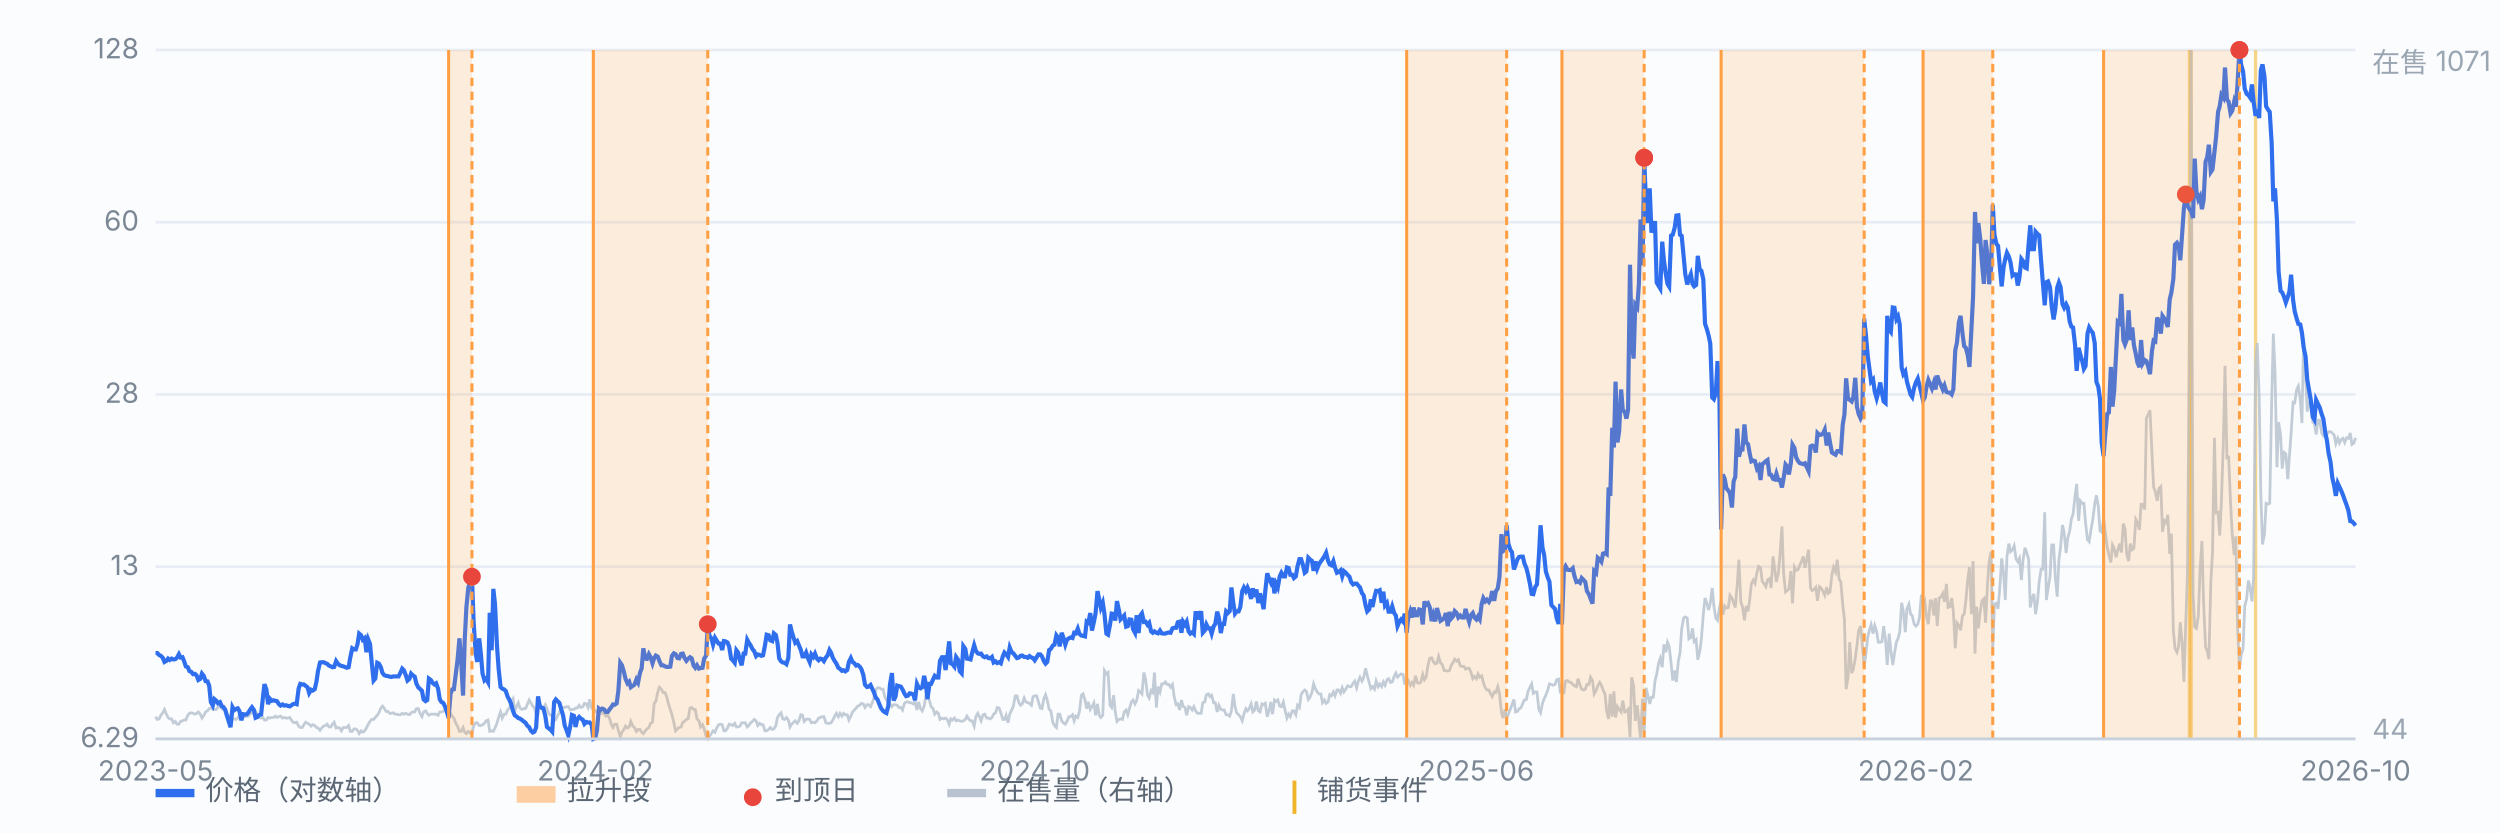
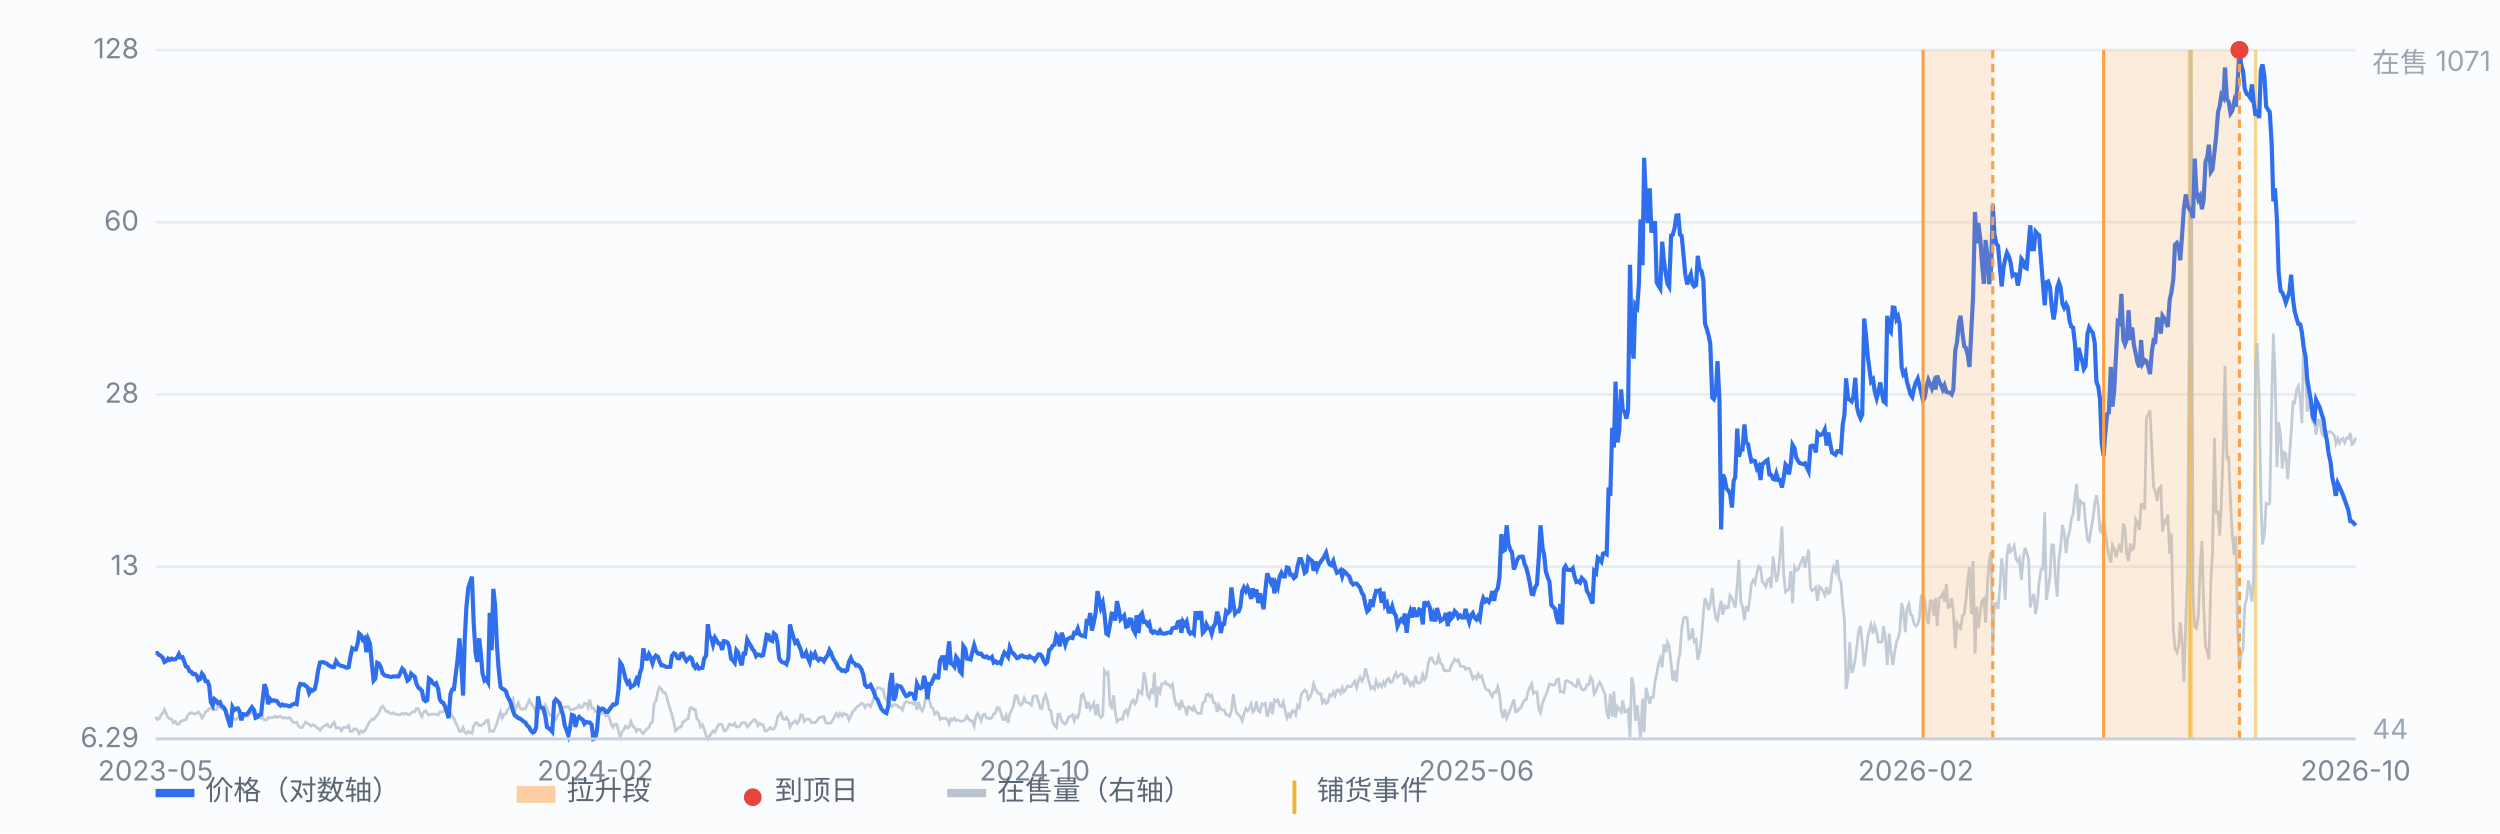
<svg xmlns="http://www.w3.org/2000/svg" viewBox="0 0 900 300" preserveAspectRatio="xMidYMid meet" style="width:100%;max-width:900px;height:auto;display:block" font-family="-apple-system,Segoe UI,Microsoft YaHei,sans-serif" font-size="10">
  <rect x="0" y="0" width="900" height="300" fill="#fbfcfe" />
  <line x1="56" y1="266.0" x2="848" y2="266.0" stroke="#e8edf5" stroke-width="1" />
  <text x="50" y="269.0" text-anchor="end" fill="#7b8794">6.29</text>
  <line x1="56" y1="204.0" x2="848" y2="204.0" stroke="#e8edf5" stroke-width="1" />
  <text x="50" y="207.0" text-anchor="end" fill="#7b8794">13</text>
  <line x1="56" y1="142.0" x2="848" y2="142.0" stroke="#e8edf5" stroke-width="1" />
  <text x="50" y="145.0" text-anchor="end" fill="#7b8794">28</text>
  <line x1="56" y1="80.0" x2="848" y2="80.0" stroke="#e8edf5" stroke-width="1" />
  <text x="50" y="83.0" text-anchor="end" fill="#7b8794">60</text>
  <line x1="56" y1="18.0" x2="848" y2="18.0" stroke="#e8edf5" stroke-width="1" />
  <text x="50" y="21.0" text-anchor="end" fill="#7b8794">128</text>
  <line x1="788.2" y1="18" x2="788.2" y2="266" stroke="#f0b429" stroke-width="1.2" opacity="0.55" />
  <line x1="788.8" y1="18" x2="788.8" y2="266" stroke="#f0b429" stroke-width="1.2" opacity="0.55" />
  <line x1="812.0" y1="18" x2="812.0" y2="266" stroke="#f0b429" stroke-width="1.2" opacity="0.55" />
  <path d="M56.0 258.0 L56.6 259.0 L57.3 258.8 L57.9 257.5 L58.6 256.6 L59.2 255.4 L59.9 257.1 L60.5 258.3 L61.1 258.8 L61.8 258.8 L62.4 260.2 L63.1 259.7 L63.7 260.7 L64.4 260.7 L65.0 259.7 L65.7 259.5 L66.3 259.2 L66.9 259.2 L67.6 257.5 L68.2 256.8 L68.9 256.6 L69.5 256.8 L70.2 257.1 L70.8 256.8 L71.4 256.3 L72.1 257.1 L72.7 258.5 L73.4 257.5 L74.0 256.3 L74.7 255.9 L75.3 255.1 L75.9 254.9 L76.6 255.4 L77.2 255.4 L77.9 255.4 L78.5 254.4 L79.2 254.4 L79.8 255.1 L80.4 255.4 L81.1 255.1 L81.7 256.8 L82.4 258.3 L83.0 257.5 L83.7 259.0 L84.3 258.8 L85.0 259.0 L85.6 258.5 L86.2 257.5 L86.9 257.1 L87.5 258.0 L88.2 258.0 L88.8 257.8 L89.5 257.8 L90.1 256.8 L90.7 256.8 L91.4 256.6 L92.0 256.1 L92.7 257.1 L93.3 258.3 L94.0 258.5 L94.6 258.3 L95.2 259.2 L95.9 259.2 L96.5 258.3 L97.2 258.5 L97.8 258.3 L98.5 258.3 L99.1 257.8 L99.7 258.3 L100.4 258.0 L101.0 257.8 L101.7 258.5 L102.3 258.3 L103.0 258.5 L103.6 258.5 L104.3 258.3 L104.9 259.2 L105.5 260.0 L106.2 260.2 L106.8 260.0 L107.5 261.4 L108.1 261.9 L108.8 261.9 L109.4 260.9 L110.0 260.0 L110.7 260.4 L111.3 260.7 L112.0 261.4 L112.6 260.9 L113.3 261.2 L113.9 261.9 L114.5 262.1 L115.2 262.9 L115.8 262.1 L116.5 261.4 L117.1 261.2 L117.8 260.7 L118.4 261.7 L119.1 261.7 L119.7 260.7 L120.3 260.0 L121.0 262.1 L121.6 261.9 L122.3 262.1 L122.9 263.1 L123.6 261.9 L124.2 261.9 L124.8 261.9 L125.5 261.2 L126.1 263.3 L126.8 263.3 L127.4 262.4 L128.1 262.4 L128.7 262.9 L129.3 264.1 L130.0 263.1 L130.6 263.6 L131.3 263.1 L131.9 262.1 L132.6 260.7 L133.2 259.7 L133.8 259.0 L134.5 259.0 L135.1 258.3 L135.8 257.5 L136.4 256.6 L137.1 254.9 L137.7 254.2 L138.4 255.1 L139.0 256.1 L139.6 256.1 L140.3 256.8 L140.9 256.8 L141.6 256.6 L142.2 257.1 L142.9 257.1 L143.5 257.3 L144.1 257.3 L144.8 256.8 L145.4 257.1 L146.1 256.8 L146.7 257.1 L147.4 257.3 L148.0 256.6 L148.6 256.3 L149.3 256.3 L149.9 255.1 L150.6 255.1 L151.2 256.8 L151.9 258.0 L152.5 256.3 L153.2 255.9 L153.8 256.8 L154.4 257.5 L155.1 257.1 L155.7 257.1 L156.4 257.1 L157.0 257.1 L157.7 257.5 L158.3 256.3 L158.9 256.3 L159.6 256.1 L160.2 255.6 L160.9 256.1 L161.5 255.6 L162.2 256.8 L162.8 257.8 L163.4 258.5 L164.1 260.4 L164.7 261.4 L165.4 263.3 L166.0 263.3 L166.7 261.9 L167.3 263.6 L167.9 264.1 L168.6 263.3 L169.2 263.8 L169.9 264.1 L170.5 261.4 L171.2 260.2 L171.8 260.2 L172.5 261.2 L173.1 261.2 L173.7 260.9 L174.4 260.4 L175.0 259.5 L175.7 259.2 L176.3 263.3 L177.0 263.1 L177.6 263.3 L178.2 262.1 L178.9 260.4 L179.5 258.3 L180.2 256.3 L180.8 258.5 L181.5 257.1 L182.1 257.1 L182.7 255.6 L183.4 254.9 L184.0 252.5 L184.7 251.5 L185.3 256.1 L186.0 254.2 L186.6 253.0 L187.2 254.9 L187.9 255.4 L188.5 255.1 L189.2 255.1 L189.8 253.7 L190.5 252.0 L191.1 253.0 L191.8 254.2 L192.4 254.9 L193.0 257.3 L193.7 257.1 L194.3 253.4 L195.0 255.1 L195.6 254.9 L196.3 253.7 L196.9 255.1 L197.5 256.8 L198.2 257.5 L198.8 257.5 L199.5 259.5 L200.1 259.0 L200.8 257.5 L201.4 256.6 L202.0 254.4 L202.7 254.7 L203.3 254.7 L204.0 254.4 L204.6 254.4 L205.3 255.6 L205.9 255.4 L206.6 255.4 L207.2 254.9 L207.8 254.9 L208.5 253.9 L209.1 254.7 L209.8 254.4 L210.4 253.2 L211.1 253.4 L211.7 254.7 L212.3 251.8 L213.0 254.9 L213.6 254.9 L214.3 256.1 L214.9 256.1 L215.6 257.3 L216.2 256.3 L216.8 256.8 L217.5 256.8 L218.1 257.8 L218.8 257.5 L219.4 258.5 L220.1 260.9 L220.7 261.9 L221.3 260.7 L222.0 260.7 L222.6 262.9 L223.3 265.3 L223.9 263.6 L224.6 262.6 L225.2 261.4 L225.9 262.1 L226.5 261.7 L227.1 259.7 L227.8 261.4 L228.4 261.9 L229.1 263.3 L229.7 262.6 L230.4 262.6 L231.0 263.6 L231.6 264.1 L232.3 263.1 L232.9 262.4 L233.6 261.9 L234.2 260.4 L234.9 260.0 L235.5 253.2 L236.1 252.5 L236.8 249.1 L237.4 247.4 L238.1 248.1 L238.7 249.3 L239.4 249.3 L240.0 250.8 L240.6 253.2 L241.3 255.4 L241.9 257.3 L242.6 260.2 L243.2 263.1 L243.9 262.4 L244.5 261.9 L245.2 261.7 L245.8 260.0 L246.4 259.7 L247.1 259.0 L247.7 258.8 L248.4 254.9 L249.0 254.7 L249.7 255.4 L250.3 255.4 L250.9 258.8 L251.6 259.5 L252.2 261.7 L252.9 260.9 L253.5 262.4 L254.2 265.0 L254.8 266.0 L255.4 265.0 L256.1 264.1 L256.7 263.1 L257.4 263.6 L258.0 262.1 L258.7 260.9 L259.3 260.7 L260.0 260.9 L260.6 263.1 L261.2 263.1 L261.9 262.1 L262.5 260.7 L263.2 260.9 L263.8 261.2 L264.5 260.4 L265.1 261.7 L265.7 261.7 L266.4 261.4 L267.0 260.2 L267.7 260.2 L268.3 260.2 L269.0 261.7 L269.6 261.2 L270.2 260.2 L270.9 259.7 L271.5 259.0 L272.2 259.5 L272.8 261.2 L273.5 260.4 L274.1 260.9 L274.7 260.9 L275.4 263.1 L276.0 263.1 L276.7 262.6 L277.3 261.9 L278.0 262.6 L278.6 262.4 L279.3 261.2 L279.9 258.3 L280.5 257.3 L281.2 256.6 L281.8 258.8 L282.5 259.0 L283.1 258.3 L283.8 259.2 L284.4 261.7 L285.0 260.7 L285.7 260.0 L286.3 259.5 L287.0 260.4 L287.6 259.5 L288.3 257.3 L288.9 257.5 L289.5 259.7 L290.2 259.0 L290.8 258.8 L291.5 259.0 L292.1 260.2 L292.8 260.0 L293.4 260.2 L294.1 259.5 L294.7 258.5 L295.3 258.3 L296.0 258.0 L296.6 258.0 L297.3 260.2 L297.9 260.4 L298.6 260.4 L299.2 260.2 L299.8 259.2 L300.5 257.8 L301.1 256.8 L301.8 258.0 L302.4 256.8 L303.1 257.8 L303.7 256.8 L304.3 257.3 L305.0 257.3 L305.6 259.2 L306.3 257.8 L306.9 256.3 L307.6 255.6 L308.2 254.9 L308.8 254.2 L309.5 253.9 L310.1 253.2 L310.8 253.4 L311.4 254.7 L312.1 253.7 L312.7 253.7 L313.4 254.4 L314.0 253.0 L314.6 251.3 L315.3 248.4 L315.9 247.6 L316.6 247.6 L317.2 248.1 L317.9 248.1 L318.5 250.8 L319.1 252.0 L319.8 253.0 L320.4 253.4 L321.1 254.4 L321.7 253.7 L322.4 253.7 L323.0 253.9 L323.6 254.7 L324.3 254.7 L324.9 255.6 L325.6 253.2 L326.2 252.7 L326.9 252.7 L327.5 253.0 L328.1 253.0 L328.8 253.4 L329.4 252.5 L330.1 255.6 L330.7 252.7 L331.4 255.1 L332.0 255.9 L332.7 254.2 L333.3 250.5 L333.9 250.5 L334.6 252.2 L335.2 254.4 L335.9 255.1 L336.5 257.1 L337.2 256.3 L337.8 256.8 L338.4 259.0 L339.1 258.5 L339.7 258.8 L340.4 258.5 L341.0 259.0 L341.7 260.7 L342.3 258.8 L342.9 259.2 L343.6 258.5 L344.2 259.5 L344.9 259.2 L345.5 259.5 L346.2 259.7 L346.8 259.5 L347.5 259.0 L348.1 257.8 L348.7 258.8 L349.4 259.5 L350.0 259.5 L350.7 261.4 L351.3 258.0 L352.0 256.8 L352.6 258.0 L353.2 259.5 L353.9 257.3 L354.5 257.1 L355.2 258.5 L355.8 258.5 L356.5 258.8 L357.1 258.3 L357.7 257.1 L358.4 256.6 L359.0 254.7 L359.7 254.9 L360.3 256.6 L361.0 259.0 L361.6 259.0 L362.2 257.5 L362.9 260.2 L363.5 257.1 L364.2 255.6 L364.8 254.2 L365.5 250.5 L366.1 250.5 L366.8 253.0 L367.4 253.9 L368.0 253.4 L368.7 251.3 L369.3 252.7 L370.0 253.0 L370.6 253.2 L371.3 253.9 L371.9 250.8 L372.5 250.5 L373.2 250.5 L373.8 252.5 L374.5 254.9 L375.1 255.1 L375.8 251.5 L376.4 250.1 L377.0 252.0 L377.7 255.4 L378.3 255.9 L379.0 260.0 L379.6 261.2 L380.3 261.9 L380.9 257.1 L381.5 257.1 L382.2 259.5 L382.8 260.2 L383.5 260.7 L384.1 259.7 L384.8 258.0 L385.4 258.0 L386.1 257.3 L386.7 259.5 L387.3 257.8 L388.0 258.3 L388.6 256.1 L389.3 250.3 L389.9 249.8 L390.6 252.0 L391.2 255.1 L391.8 252.7 L392.5 255.4 L393.1 254.4 L393.8 253.0 L394.4 257.5 L395.1 253.4 L395.7 257.5 L396.3 258.3 L397.0 257.5 L397.6 241.4 L398.3 242.6 L398.9 242.1 L399.6 253.9 L400.2 254.7 L400.9 250.3 L401.5 256.3 L402.1 259.7 L402.8 259.0 L403.4 258.8 L404.1 259.0 L404.7 256.3 L405.4 255.6 L406.0 257.3 L406.6 255.1 L407.3 252.7 L407.9 252.0 L408.6 253.4 L409.2 252.2 L409.9 248.6 L410.5 249.1 L411.1 249.8 L411.8 242.1 L412.4 244.5 L413.1 250.3 L413.7 251.3 L414.4 248.6 L415.0 249.3 L415.6 242.1 L416.3 254.7 L416.9 247.2 L417.6 249.1 L418.2 246.2 L418.9 246.2 L419.5 245.5 L420.2 246.4 L420.8 246.4 L421.4 247.4 L422.1 246.4 L422.7 250.8 L423.4 253.7 L424.0 253.4 L424.7 255.6 L425.3 252.0 L425.9 254.2 L426.6 254.7 L427.2 257.5 L427.9 254.4 L428.5 254.7 L429.2 255.6 L429.8 254.4 L430.4 255.9 L431.1 256.8 L431.7 256.8 L432.4 256.8 L433.0 253.0 L433.7 252.7 L434.3 250.1 L435.0 249.8 L435.6 250.8 L436.2 250.3 L436.9 253.0 L437.5 253.0 L438.2 256.3 L438.8 253.9 L439.5 255.4 L440.1 255.6 L440.7 255.6 L441.4 257.3 L442.0 257.3 L442.7 257.8 L443.3 255.9 L444.0 249.8 L444.6 254.4 L445.2 256.6 L445.9 257.3 L446.5 258.0 L447.2 259.5 L447.8 257.1 L448.5 255.1 L449.1 255.9 L449.7 255.1 L450.4 253.4 L451.0 256.3 L451.7 255.6 L452.3 252.5 L453.0 255.9 L453.6 256.3 L454.3 253.4 L454.9 253.7 L455.5 253.2 L456.2 258.0 L456.8 256.1 L457.5 252.7 L458.1 257.1 L458.8 252.0 L459.4 252.5 L460.0 252.0 L460.7 254.2 L461.3 254.4 L462.0 252.7 L462.6 255.6 L463.3 258.5 L463.9 257.1 L464.5 258.0 L465.2 255.9 L465.8 255.9 L466.5 257.3 L467.1 253.9 L467.8 254.7 L468.4 250.1 L469.0 249.1 L469.7 248.4 L470.3 248.9 L471.0 251.8 L471.6 251.0 L472.3 249.3 L472.9 246.2 L473.6 248.1 L474.2 249.1 L474.8 249.8 L475.5 249.8 L476.1 253.0 L476.8 252.0 L477.4 253.2 L478.1 252.7 L478.7 250.1 L479.3 250.5 L480.0 249.1 L480.6 250.5 L481.3 248.4 L481.9 248.4 L482.6 249.6 L483.2 247.6 L483.8 249.1 L484.5 248.1 L485.1 246.9 L485.8 247.2 L486.4 247.2 L487.1 246.0 L487.7 245.2 L488.4 247.6 L489.0 245.2 L489.6 243.8 L490.3 245.2 L490.9 244.0 L491.6 240.6 L492.2 243.1 L492.9 245.7 L493.5 247.9 L494.1 247.2 L494.8 248.1 L495.4 245.2 L496.1 247.2 L496.7 246.2 L497.4 247.2 L498.0 245.5 L498.6 246.7 L499.3 244.7 L499.9 244.3 L500.6 245.7 L501.2 245.5 L501.9 243.5 L502.5 242.3 L503.1 243.8 L503.8 243.1 L504.4 242.6 L505.1 242.8 L505.7 246.4 L506.4 244.0 L507.0 245.0 L507.7 246.7 L508.3 245.7 L508.9 246.7 L509.6 243.3 L510.2 245.7 L510.9 246.0 L511.5 245.5 L512.2 242.8 L512.8 244.7 L513.4 243.8 L514.1 239.4 L514.7 237.0 L515.4 236.8 L516.0 238.2 L516.7 239.0 L517.3 238.7 L517.9 236.3 L518.6 238.7 L519.2 239.2 L519.9 241.4 L520.5 241.4 L521.2 241.6 L521.8 241.4 L522.5 239.4 L523.1 238.5 L523.7 237.3 L524.4 238.0 L525.0 237.5 L525.7 239.7 L526.3 239.9 L527.0 239.9 L527.6 240.9 L528.2 240.6 L528.9 240.6 L529.5 241.9 L530.2 244.3 L530.8 243.5 L531.5 244.3 L532.1 242.6 L532.7 243.8 L533.4 243.3 L534.0 245.7 L534.7 247.6 L535.3 248.4 L536.0 248.4 L536.6 249.8 L537.2 250.8 L537.9 249.1 L538.5 249.3 L539.2 247.2 L539.8 249.6 L540.5 256.3 L541.1 258.5 L541.8 255.4 L542.4 258.5 L543.0 257.1 L543.7 255.4 L544.3 253.7 L545.0 251.8 L545.6 256.3 L546.3 256.1 L546.9 255.1 L547.5 254.9 L548.2 253.2 L548.8 252.0 L549.5 251.8 L550.1 248.9 L550.8 247.4 L551.4 246.2 L552.0 249.6 L552.7 249.1 L553.3 249.1 L554.0 255.4 L554.6 256.6 L555.3 253.2 L555.9 251.5 L556.5 250.3 L557.2 248.4 L557.8 246.2 L558.5 246.4 L559.1 246.7 L559.8 246.4 L560.4 244.7 L561.1 244.5 L561.7 249.1 L562.3 248.9 L563.0 249.3 L563.6 245.2 L564.3 245.0 L564.9 245.5 L565.6 245.7 L566.2 246.4 L566.8 246.9 L567.5 247.2 L568.1 244.3 L568.8 246.7 L569.4 248.1 L570.1 248.4 L570.7 248.1 L571.3 246.4 L572.0 246.4 L572.6 243.8 L573.3 245.0 L573.9 249.8 L574.6 248.6 L575.2 246.9 L575.9 245.7 L576.5 246.7 L577.1 248.4 L577.8 249.8 L578.4 256.1 L579.1 258.8 L579.7 249.8 L580.4 258.0 L581.0 248.9 L581.6 258.3 L582.3 254.4 L582.9 255.4 L583.6 256.3 L584.2 252.2 L584.9 256.3 L585.5 256.1 L586.1 255.4 L586.8 265.3 L587.4 243.8 L588.1 246.9 L588.7 259.5 L589.4 253.9 L590.0 260.0 L590.6 266.0 L591.3 251.5 L591.9 263.6 L592.6 247.6 L593.2 250.3 L593.9 253.4 L594.5 251.0 L595.2 251.0 L595.8 245.2 L596.4 242.8 L597.1 238.7 L597.7 237.0 L598.4 240.2 L599.0 232.0 L599.7 234.8 L600.3 231.2 L600.9 232.7 L601.6 238.7 L602.2 245.0 L602.9 241.4 L603.5 245.5 L604.2 238.0 L604.8 235.1 L605.4 226.4 L606.1 222.5 L606.7 222.1 L607.4 222.5 L608.0 230.0 L608.7 229.5 L609.3 226.2 L609.9 231.0 L610.6 230.3 L611.2 237.5 L611.9 234.6 L612.5 230.0 L613.2 221.1 L613.8 215.3 L614.5 217.2 L615.1 219.6 L615.7 217.2 L616.4 211.7 L617.0 218.2 L617.7 222.5 L618.3 223.3 L619.0 218.9 L619.6 216.3 L620.2 221.3 L620.9 218.2 L621.5 218.9 L622.2 218.7 L622.8 214.3 L623.5 215.3 L624.1 217.0 L624.7 218.7 L625.4 210.5 L626.0 201.5 L626.7 216.7 L627.3 218.4 L628.0 223.3 L628.6 218.2 L629.3 220.1 L629.9 215.8 L630.5 210.2 L631.2 208.8 L631.8 210.0 L632.5 206.1 L633.1 203.9 L633.8 204.4 L634.4 209.3 L635.0 210.0 L635.7 211.2 L636.3 208.8 L637.0 208.3 L637.6 211.7 L638.3 200.3 L638.9 204.9 L639.5 209.5 L640.2 206.4 L640.8 199.6 L641.5 189.5 L642.1 206.4 L642.8 213.1 L643.4 212.6 L644.0 212.1 L644.7 205.6 L645.3 217.2 L646.0 204.2 L646.6 205.4 L647.3 205.1 L647.9 203.5 L648.6 202.0 L649.2 200.3 L649.8 204.4 L650.5 201.0 L651.1 197.9 L651.8 211.7 L652.4 212.6 L653.1 212.1 L653.7 211.4 L654.3 216.3 L655.0 211.2 L655.6 211.7 L656.3 212.9 L656.9 214.3 L657.6 211.4 L658.2 213.6 L658.8 213.1 L659.5 206.8 L660.1 204.2 L660.8 205.9 L661.4 201.5 L662.1 208.5 L662.7 209.5 L663.4 217.9 L664.0 223.0 L664.6 248.1 L665.3 243.8 L665.9 231.2 L666.6 242.3 L667.2 240.9 L667.9 237.0 L668.5 232.4 L669.1 227.1 L669.8 225.4 L670.4 231.7 L671.1 239.9 L671.7 235.6 L672.4 229.3 L673.0 226.9 L673.6 224.9 L674.3 228.1 L674.9 225.2 L675.6 227.4 L676.2 231.2 L676.9 231.2 L677.5 231.0 L678.1 225.4 L678.8 230.5 L679.4 239.4 L680.1 228.1 L680.7 234.1 L681.4 239.4 L682.0 235.3 L682.7 231.2 L683.3 229.8 L683.9 227.6 L684.6 217.0 L685.2 220.1 L685.9 227.6 L686.5 219.2 L687.2 217.5 L687.8 221.1 L688.4 221.6 L689.1 224.7 L689.7 225.4 L690.4 224.7 L691.0 222.3 L691.7 214.1 L692.3 217.7 L692.9 216.3 L693.6 222.3 L694.2 224.7 L694.9 216.3 L695.5 216.3 L696.2 221.6 L696.8 215.3 L697.4 225.4 L698.1 215.3 L698.7 215.0 L699.4 213.6 L700.0 216.7 L700.7 210.2 L701.3 218.7 L702.0 218.4 L702.6 215.3 L703.2 220.1 L703.9 233.4 L704.5 224.2 L705.2 225.2 L705.8 226.9 L706.5 221.6 L707.1 221.1 L707.7 216.3 L708.4 208.5 L709.0 204.2 L709.7 221.1 L710.3 202.0 L711.0 235.3 L711.6 218.4 L712.2 226.2 L712.9 220.1 L713.5 216.3 L714.2 215.5 L714.8 224.2 L715.5 210.2 L716.1 202.0 L716.8 198.6 L717.4 233.4 L718.0 217.5 L718.7 217.2 L719.3 219.2 L720.0 210.7 L720.6 201.0 L721.3 206.6 L721.9 216.0 L722.5 200.3 L723.2 195.7 L723.8 198.6 L724.5 197.9 L725.1 196.5 L725.8 201.3 L726.4 202.2 L727.0 201.0 L727.7 208.8 L728.3 201.5 L729.0 197.2 L729.6 198.9 L730.3 201.3 L730.9 218.7 L731.5 215.5 L732.2 213.8 L732.8 221.1 L733.5 216.5 L734.1 209.5 L734.8 204.9 L735.4 204.9 L736.1 184.4 L736.7 216.0 L737.3 211.9 L738.0 207.6 L738.6 196.2 L739.3 196.2 L739.9 207.6 L740.6 214.8 L741.2 201.5 L741.8 196.9 L742.5 189.0 L743.1 191.9 L743.8 199.1 L744.4 193.6 L745.1 191.1 L745.7 186.8 L746.3 185.1 L747.0 178.8 L747.6 174.2 L748.3 187.5 L748.9 180.3 L749.6 181.2 L750.2 181.2 L750.8 188.2 L751.5 194.3 L752.1 195.0 L752.8 190.4 L753.4 187.0 L754.1 181.5 L754.7 178.3 L755.4 182.4 L756.0 191.1 L756.6 191.6 L757.3 186.8 L757.9 191.6 L758.6 196.9 L759.2 199.8 L759.9 202.5 L760.5 196.2 L761.1 197.4 L761.8 200.6 L762.4 198.1 L763.1 195.7 L763.7 198.9 L764.4 188.5 L765.0 190.4 L765.6 199.4 L766.3 202.0 L766.9 195.7 L767.6 197.9 L768.2 197.4 L768.9 187.0 L769.5 188.2 L770.2 190.7 L770.8 181.5 L771.4 181.5 L772.1 183.4 L772.7 150.6 L773.4 149.1 L774.0 147.7 L774.7 162.9 L775.3 175.4 L775.9 176.9 L776.6 180.3 L777.2 175.9 L777.9 175.2 L778.5 191.4 L779.2 187.5 L779.8 188.2 L780.4 185.3 L781.1 199.4 L781.7 192.1 L782.4 226.9 L783.0 233.4 L783.7 234.8 L784.3 232.7 L784.9 224.0 L785.6 231.7 L786.2 245.5 L786.9 223.5 L787.5 205.9 L788.2 119.2 L788.8 18.0 L789.5 213.8 L790.1 225.7 L790.7 226.2 L791.4 221.8 L792.0 205.6 L792.7 194.8 L793.3 217.2 L794.0 232.9 L794.6 234.4 L795.2 237.3 L795.9 209.3 L796.5 198.9 L797.2 157.6 L797.8 184.6 L798.5 184.4 L799.1 192.8 L799.7 180.5 L800.4 159.7 L801.0 131.7 L801.7 165.3 L802.3 164.1 L803.0 181.0 L803.6 192.3 L804.3 199.8 L804.9 193.1 L805.5 224.9 L806.2 240.9 L806.8 235.8 L807.5 233.6 L808.1 218.2 L808.8 215.5 L809.4 209.0 L810.0 211.4 L810.7 216.5 L811.3 207.6 L812.0 131.5 L812.6 123.5 L813.3 142.8 L813.9 178.1 L814.5 196.0 L815.2 192.3 L815.8 181.2 L816.5 181.5 L817.1 181.2 L817.8 145.0 L818.4 120.1 L819.0 133.9 L819.7 168.2 L820.3 152.0 L821.0 156.6 L821.6 168.7 L822.3 162.9 L822.9 163.4 L823.6 172.5 L824.2 164.1 L824.8 155.9 L825.5 144.8 L826.1 145.0 L826.8 140.2 L827.4 139.0 L828.1 143.8 L828.7 152.3 L829.3 121.6 L830.0 134.9 L830.6 148.2 L831.3 145.0 L831.9 143.6 L832.6 152.0 L833.2 152.5 L833.8 156.4 L834.5 151.3 L835.1 151.3 L835.8 155.9 L836.4 156.9 L837.1 156.1 L837.7 156.4 L838.3 155.4 L839.0 155.4 L839.6 155.9 L840.3 156.6 L840.9 159.7 L841.6 157.8 L842.2 159.5 L842.9 158.1 L843.5 157.8 L844.1 159.3 L844.8 157.6 L845.4 157.8 L846.1 155.9 L846.7 160.0 L847.4 159.5 L848.0 157.6" fill="none" stroke="#b9c3cf" stroke-width="1" opacity="0.85" />
  <text x="854" y="26" fill="#9aa6b2">在售 1071</text>
  <text x="854" y="266" fill="#9aa6b2">44</text>
  <path d="M56.0 235.1 L56.6 235.1 L57.3 235.8 L57.9 236.1 L58.6 236.8 L59.2 238.3 L59.9 237.9 L60.5 237.1 L61.1 237.6 L61.8 237.1 L62.4 237.4 L63.1 237.3 L63.7 236.8 L64.4 235.5 L65.0 236.7 L65.7 236.6 L66.3 238.1 L66.9 239.9 L67.6 240.2 L68.2 241.6 L68.9 241.9 L69.5 242.7 L70.2 242.6 L70.8 243.2 L71.4 244.8 L72.1 244.4 L72.7 242.5 L73.4 243.4 L74.0 245.2 L74.7 245.3 L75.3 246.8 L75.9 252.7 L76.6 254.0 L77.2 251.7 L77.9 252.3 L78.5 253.2 L79.2 252.8 L79.8 254.2 L80.4 254.5 L81.1 255.6 L81.7 257.7 L82.4 259.9 L83.0 261.8 L83.7 254.6 L84.3 255.7 L85.0 255.2 L85.6 255.0 L86.2 256.0 L86.9 259.3 L87.5 257.1 L88.2 257.2 L88.8 257.2 L89.5 256.4 L90.1 255.4 L90.7 254.6 L91.4 255.6 L92.0 258.4 L92.7 258.1 L93.3 257.4 L94.0 257.2 L94.6 251.6 L95.2 246.3 L95.9 248.2 L96.5 253.5 L97.2 251.6 L97.8 252.3 L98.5 252.1 L99.1 252.3 L99.7 252.4 L100.4 253.5 L101.0 254.0 L101.7 253.6 L102.3 254.0 L103.0 253.9 L103.6 254.1 L104.3 254.3 L104.9 253.9 L105.5 253.5 L106.2 253.3 L106.8 253.5 L107.5 247.9 L108.1 246.2 L108.8 246.4 L109.4 246.4 L110.0 246.9 L110.7 247.4 L111.3 249.5 L112.0 248.3 L112.6 248.6 L113.3 248.1 L113.9 245.5 L114.5 241.5 L115.2 238.5 L115.8 238.4 L116.5 238.4 L117.1 238.7 L117.8 239.0 L118.4 239.6 L119.1 239.9 L119.7 240.2 L120.3 240.1 L121.0 238.0 L121.6 238.9 L122.3 239.5 L122.9 239.7 L123.6 239.9 L124.2 240.1 L124.8 240.4 L125.5 240.2 L126.1 236.7 L126.8 233.4 L127.4 233.8 L128.1 233.8 L128.7 231.9 L129.3 228.1 L130.0 228.7 L130.6 230.3 L131.3 229.7 L131.9 234.8 L132.6 230.3 L133.2 231.8 L133.8 238.3 L134.5 245.0 L135.1 244.3 L135.8 238.6 L136.4 238.9 L137.1 240.2 L137.7 242.3 L138.4 243.1 L139.0 243.3 L139.6 243.4 L140.3 243.6 L140.9 243.7 L141.6 243.5 L142.2 243.5 L142.9 243.5 L143.5 243.5 L144.1 242.3 L144.8 240.7 L145.4 241.3 L146.1 243.1 L146.7 245.0 L147.4 244.4 L148.0 242.5 L148.6 243.1 L149.3 243.6 L149.9 246.1 L150.6 247.5 L151.2 248.0 L151.9 248.7 L152.5 251.8 L153.2 252.4 L153.8 252.0 L154.4 244.3 L155.1 244.8 L155.7 245.8 L156.4 246.4 L157.0 246.0 L157.7 247.9 L158.3 251.7 L158.9 252.7 L159.6 253.1 L160.2 254.3 L160.9 256.3 L161.5 258.5 L162.2 249.7 L162.8 248.2 L163.4 248.1 L164.1 242.5 L164.7 237.7 L165.4 229.8 L166.0 237.7 L166.7 250.4 L167.3 230.3 L167.9 218.6 L168.6 211.5 L169.2 209.8 L169.9 207.6 L170.5 223.7 L171.2 235.0 L171.8 238.3 L172.5 229.8 L173.1 235.2 L173.7 242.4 L174.4 244.9 L175.0 244.3 L175.7 245.6 L176.3 220.6 L177.0 234.1 L177.6 212.0 L178.2 217.4 L178.9 232.3 L179.5 240.7 L180.2 247.3 L180.8 247.9 L181.5 248.2 L182.1 248.8 L182.7 250.7 L183.4 252.0 L184.0 253.4 L184.7 256.0 L185.3 257.5 L186.0 258.0 L186.6 258.5 L187.2 258.7 L187.9 259.2 L188.5 259.7 L189.2 260.2 L189.8 261.2 L190.5 261.8 L191.1 263.0 L191.8 263.7 L192.4 263.4 L193.0 261.9 L193.7 250.7 L194.3 254.2 L195.0 254.8 L195.6 255.0 L196.3 257.7 L196.9 261.7 L197.5 262.2 L198.2 262.7 L198.8 263.4 L199.5 252.7 L200.1 251.8 L200.8 252.5 L201.4 253.1 L202.0 255.2 L202.7 257.5 L203.3 261.2 L204.0 263.0 L204.6 264.7 L205.3 261.4 L205.9 257.4 L206.6 257.7 L207.2 261.7 L207.8 258.9 L208.5 258.1 L209.1 258.7 L209.8 259.1 L210.4 260.6 L211.1 259.9 L211.7 260.1 L212.3 260.1 L213.0 260.9 L213.6 266.0 L214.3 265.7 L214.9 262.9 L215.6 255.1 L216.2 255.6 L216.8 255.1 L217.5 255.4 L218.1 256.3 L218.8 256.3 L219.4 255.4 L220.1 254.5 L220.7 253.6 L221.3 253.7 L222.0 253.2 L222.6 248.8 L223.3 238.6 L223.9 239.5 L224.6 241.9 L225.2 244.4 L225.9 246.0 L226.5 245.4 L227.1 247.4 L227.8 246.9 L228.4 246.5 L229.1 244.6 L229.7 245.7 L230.4 242.2 L231.0 240.6 L231.6 233.4 L232.3 237.1 L232.9 237.2 L233.6 235.5 L234.2 236.6 L234.9 238.8 L235.5 236.9 L236.1 236.0 L236.8 236.4 L237.4 238.0 L238.1 239.5 L238.7 239.5 L239.4 239.9 L240.0 240.1 L240.6 240.1 L241.3 240.0 L241.9 236.1 L242.6 235.2 L243.2 235.5 L243.9 236.9 L244.5 237.0 L245.2 235.4 L245.8 235.3 L246.4 236.8 L247.1 237.9 L247.7 237.2 L248.4 236.6 L249.0 237.0 L249.7 239.6 L250.3 240.4 L250.9 239.5 L251.6 240.7 L252.2 240.5 L252.9 240.4 L253.5 237.1 L254.2 236.0 L254.8 224.7 L255.4 228.9 L256.1 229.8 L256.7 232.1 L257.4 229.6 L258.0 230.6 L258.7 231.7 L259.3 231.7 L260.0 234.0 L260.6 230.8 L261.2 230.9 L261.9 231.3 L262.5 232.8 L263.2 237.1 L263.8 237.7 L264.5 238.6 L265.1 234.1 L265.7 234.9 L266.4 237.8 L267.0 239.5 L267.7 235.3 L268.3 235.3 L269.0 230.3 L269.6 231.4 L270.2 232.3 L270.9 233.7 L271.5 234.4 L272.2 236.2 L272.8 235.6 L273.5 235.8 L274.1 236.1 L274.7 235.9 L275.4 232.3 L276.0 228.5 L276.7 228.7 L277.3 230.5 L278.0 230.8 L278.6 228.0 L279.3 228.6 L279.9 231.5 L280.5 237.0 L281.2 238.1 L281.8 238.5 L282.5 238.6 L283.1 239.1 L283.8 236.9 L284.4 224.8 L285.0 227.3 L285.7 229.6 L286.3 231.4 L287.0 230.8 L287.6 232.3 L288.3 234.0 L288.9 236.3 L289.5 236.3 L290.2 234.9 L290.8 236.8 L291.5 238.4 L292.1 235.6 L292.8 236.5 L293.4 235.3 L294.1 237.1 L294.7 237.7 L295.3 237.1 L296.0 237.3 L296.6 238.0 L297.3 236.7 L297.9 236.0 L298.6 234.0 L299.2 235.0 L299.8 236.8 L300.5 238.0 L301.1 238.9 L301.8 240.4 L302.4 240.8 L303.1 241.5 L303.7 241.3 L304.3 241.7 L305.0 241.2 L305.6 238.3 L306.3 236.9 L306.9 238.3 L307.6 238.8 L308.2 239.6 L308.8 239.4 L309.5 240.0 L310.1 240.9 L310.8 243.0 L311.4 246.5 L312.1 247.3 L312.7 247.2 L313.4 246.6 L314.0 247.9 L314.6 249.2 L315.3 251.2 L315.9 251.8 L316.6 253.6 L317.2 255.0 L317.9 255.9 L318.5 256.4 L319.1 256.7 L319.8 254.1 L320.4 246.4 L321.1 242.3 L321.7 252.2 L322.4 250.7 L323.0 246.8 L323.6 247.0 L324.3 247.2 L324.9 248.2 L325.6 249.7 L326.2 250.6 L326.9 250.4 L327.5 249.6 L328.1 249.7 L328.8 250.0 L329.4 252.1 L330.1 246.2 L330.7 247.5 L331.4 247.8 L332.0 247.4 L332.7 243.3 L333.3 246.3 L333.9 251.7 L334.6 246.2 L335.2 246.2 L335.9 244.6 L336.5 243.3 L337.2 243.9 L337.8 243.9 L338.4 237.9 L339.1 236.6 L339.7 236.6 L340.4 241.2 L341.0 237.0 L341.7 230.9 L342.3 238.8 L342.9 239.1 L343.6 240.0 L344.2 236.5 L344.9 237.5 L345.5 241.6 L346.2 242.4 L346.8 232.6 L347.5 233.6 L348.1 237.1 L348.7 237.2 L349.4 237.4 L350.0 234.9 L350.7 232.3 L351.3 234.3 L352.0 235.2 L352.6 235.4 L353.2 235.3 L353.9 236.3 L354.5 236.6 L355.2 236.3 L355.8 236.9 L356.5 237.0 L357.1 236.5 L357.7 238.5 L358.4 238.1 L359.0 238.7 L359.7 238.4 L360.3 238.8 L361.0 236.3 L361.6 234.9 L362.2 235.5 L362.9 236.5 L363.5 233.1 L364.2 234.8 L364.8 235.2 L365.5 236.1 L366.1 236.9 L366.8 236.7 L367.4 236.1 L368.0 236.0 L368.7 236.5 L369.3 236.5 L370.0 236.8 L370.6 236.2 L371.3 236.7 L371.9 236.9 L372.5 237.7 L373.2 236.6 L373.8 235.6 L374.5 235.6 L375.1 236.3 L375.8 238.0 L376.4 238.9 L377.0 238.3 L377.7 234.0 L378.3 233.6 L379.0 232.4 L379.6 232.1 L380.3 228.7 L380.9 229.5 L381.5 232.7 L382.2 227.8 L382.8 229.5 L383.5 232.1 L384.1 230.3 L384.8 229.8 L385.4 229.5 L386.1 229.7 L386.7 227.8 L387.3 228.0 L388.0 226.3 L388.6 228.2 L389.3 228.8 L389.9 228.9 L390.6 229.1 L391.2 223.8 L391.8 224.2 L392.5 220.7 L393.1 227.0 L393.8 223.9 L394.4 220.8 L395.1 212.8 L395.7 215.7 L396.3 218.8 L397.0 217.0 L397.6 221.0 L398.3 228.1 L398.9 228.5 L399.6 224.9 L400.2 220.9 L400.9 221.0 L401.5 223.4 L402.1 216.4 L402.8 219.6 L403.4 223.0 L404.1 222.3 L404.7 221.6 L405.4 225.6 L406.0 225.4 L406.6 223.0 L407.3 223.1 L407.9 226.5 L408.6 227.8 L409.2 221.5 L409.9 227.9 L410.5 221.6 L411.1 220.8 L411.8 223.9 L412.4 223.8 L413.1 224.9 L413.7 224.2 L414.4 227.3 L415.0 227.8 L415.6 227.3 L416.3 227.8 L416.9 228.0 L417.6 227.0 L418.2 228.0 L418.9 228.1 L419.5 228.1 L420.2 227.8 L420.8 227.7 L421.4 227.8 L422.1 226.2 L422.7 226.0 L423.4 226.0 L424.0 224.0 L424.7 223.8 L425.3 227.8 L425.9 223.8 L426.6 224.9 L427.2 223.8 L427.9 227.3 L428.5 228.1 L429.2 227.6 L429.8 228.2 L430.4 220.7 L431.1 220.7 L431.7 223.0 L432.4 220.0 L433.0 227.8 L433.7 227.0 L434.3 224.8 L435.0 226.2 L435.6 226.2 L436.2 228.1 L436.9 225.5 L437.5 224.6 L438.2 220.2 L438.8 222.5 L439.5 227.9 L440.1 224.6 L440.7 224.6 L441.4 220.1 L442.0 220.7 L442.7 220.0 L443.3 211.5 L444.0 217.2 L444.6 220.9 L445.2 220.1 L445.9 220.1 L446.5 218.6 L447.2 212.8 L447.8 211.5 L448.5 212.8 L449.1 211.5 L449.7 212.9 L450.4 215.6 L451.0 211.8 L451.7 214.9 L452.3 212.2 L453.0 217.1 L453.6 213.6 L454.3 216.4 L454.9 219.3 L455.5 212.8 L456.2 206.4 L456.8 208.1 L457.5 209.7 L458.1 208.1 L458.8 213.6 L459.4 210.2 L460.0 211.5 L460.7 207.5 L461.3 206.2 L462.0 207.5 L462.6 207.5 L463.3 204.3 L463.9 204.5 L464.5 206.9 L465.2 206.9 L465.8 208.1 L466.5 207.5 L467.1 203.9 L467.8 201.3 L468.4 201.3 L469.0 203.2 L469.7 206.2 L470.3 205.7 L471.0 200.8 L471.6 201.4 L472.3 201.9 L472.9 205.5 L473.6 202.1 L474.2 204.7 L474.8 203.2 L475.5 202.1 L476.1 201.3 L476.8 200.2 L477.4 199.0 L478.1 201.9 L478.7 203.2 L479.3 203.5 L480.0 202.0 L480.6 204.3 L481.3 206.2 L481.9 205.9 L482.6 205.3 L483.2 207.5 L483.8 205.6 L484.5 206.2 L485.1 206.9 L485.8 207.6 L486.4 209.5 L487.1 210.4 L487.7 210.1 L488.4 210.1 L489.0 210.8 L489.6 211.5 L490.3 213.5 L490.9 214.3 L491.6 217.9 L492.2 220.1 L492.9 219.4 L493.5 215.8 L494.1 218.5 L494.8 215.0 L495.4 212.7 L496.1 212.8 L496.7 212.5 L497.4 217.0 L498.0 213.0 L498.6 218.0 L499.3 217.1 L499.9 220.2 L500.6 220.2 L501.2 218.3 L501.9 220.7 L502.5 221.6 L503.1 225.4 L503.8 223.8 L504.4 223.0 L505.1 223.8 L505.7 220.9 L506.4 227.8 L507.0 222.3 L507.7 220.1 L508.3 222.3 L508.9 218.7 L509.6 221.5 L510.2 221.5 L510.9 219.4 L511.5 219.6 L512.2 224.8 L512.8 216.5 L513.4 217.8 L514.1 217.2 L514.7 218.6 L515.4 223.6 L516.0 221.3 L516.7 223.7 L517.3 218.9 L517.9 221.0 L518.6 223.5 L519.2 223.1 L519.9 222.6 L520.5 220.7 L521.2 225.4 L521.8 220.3 L522.5 222.6 L523.1 221.9 L523.7 220.0 L524.4 220.7 L525.0 222.3 L525.7 221.6 L526.3 222.3 L527.0 222.3 L527.6 219.2 L528.2 221.6 L528.9 223.9 L529.5 221.5 L530.2 220.7 L530.8 222.3 L531.5 223.0 L532.1 221.9 L532.7 222.9 L533.4 217.4 L534.0 215.3 L534.7 216.5 L535.3 215.9 L536.0 216.7 L536.6 215.6 L537.2 212.8 L537.9 216.3 L538.5 212.9 L539.2 211.8 L539.8 207.8 L540.5 192.3 L541.1 198.4 L541.8 197.9 L542.4 189.1 L543.0 195.7 L543.7 197.9 L544.3 198.8 L545.0 205.0 L545.6 203.4 L546.3 201.3 L546.9 200.5 L547.5 200.4 L548.2 200.4 L548.8 202.9 L549.5 204.5 L550.1 206.9 L550.8 210.3 L551.4 213.8 L552.0 213.9 L552.7 211.3 L553.3 210.4 L554.0 200.2 L554.6 189.1 L555.3 197.2 L555.9 199.8 L556.5 205.7 L557.2 207.9 L557.8 209.4 L558.5 217.8 L559.1 218.5 L559.8 219.2 L560.4 222.5 L561.1 224.6 L561.7 217.4 L562.3 224.8 L563.0 204.8 L563.6 203.8 L564.3 205.1 L564.9 205.2 L565.6 205.2 L566.2 204.6 L566.8 207.4 L567.5 209.5 L568.1 209.3 L568.8 209.8 L569.4 208.1 L570.1 208.8 L570.7 209.5 L571.3 212.8 L572.0 213.9 L572.6 215.5 L573.3 217.3 L573.9 205.6 L574.6 206.3 L575.2 200.8 L575.9 201.4 L576.5 202.2 L577.1 199.3 L577.8 199.1 L578.4 199.5 L579.1 175.5 L579.7 178.5 L580.4 154.0 L581.0 161.1 L581.6 137.4 L582.3 159.3 L582.9 155.1 L583.6 140.2 L584.2 147.6 L584.9 148.3 L585.5 150.7 L586.1 147.6 L586.8 95.3 L587.4 122.6 L588.1 129.1 L588.7 109.7 L589.4 110.7 L590.0 102.2 L590.6 79.0 L591.3 95.5 L591.9 56.8 L592.6 74.0 L593.2 80.3 L593.9 67.8 L594.5 83.1 L595.2 83.2 L595.8 79.6 L596.4 101.7 L597.1 102.9 L597.7 103.9 L598.4 87.0 L599.0 93.7 L599.7 98.7 L600.3 102.2 L600.9 103.2 L601.6 84.8 L602.2 84.5 L602.9 81.9 L603.5 77.6 L604.2 77.5 L604.8 84.5 L605.4 84.9 L606.1 92.2 L606.7 98.7 L607.4 102.4 L608.0 100.4 L608.7 98.7 L609.3 102.2 L609.9 103.1 L610.6 102.6 L611.2 92.1 L611.9 97.0 L612.5 97.5 L613.2 100.6 L613.8 116.5 L614.5 118.6 L615.1 120.8 L615.7 123.7 L616.4 143.1 L617.0 143.7 L617.7 141.4 L618.3 130.0 L619.0 143.9 L619.6 190.6 L620.2 170.8 L620.9 172.4 L621.5 175.8 L622.2 176.6 L622.8 177.6 L623.5 182.7 L624.1 173.3 L624.7 171.7 L625.4 154.3 L626.0 164.4 L626.7 161.8 L627.3 161.8 L628.0 152.8 L628.6 159.3 L629.3 159.9 L629.9 163.3 L630.5 166.1 L631.2 165.8 L631.8 166.0 L632.5 168.7 L633.1 167.9 L633.8 172.8 L634.4 167.1 L635.0 166.7 L635.7 166.0 L636.3 165.6 L637.0 170.8 L637.6 170.9 L638.3 172.4 L638.9 172.6 L639.5 170.5 L640.2 172.8 L640.8 172.8 L641.5 175.5 L642.1 172.2 L642.8 167.2 L643.4 167.9 L644.0 170.8 L644.7 166.7 L645.3 160.1 L646.0 161.3 L646.6 164.6 L647.3 166.0 L647.9 166.7 L648.6 166.9 L649.2 167.1 L649.8 166.8 L650.5 168.3 L651.1 169.6 L651.8 160.7 L652.4 160.4 L653.1 160.7 L653.7 162.9 L654.3 155.9 L655.0 156.6 L655.6 156.5 L656.3 156.0 L656.9 154.7 L657.6 160.4 L658.2 155.7 L658.8 159.3 L659.5 162.9 L660.1 163.3 L660.8 163.7 L661.4 162.4 L662.1 162.4 L662.7 162.8 L663.4 152.8 L664.0 149.2 L664.6 136.2 L665.3 143.6 L665.9 143.9 L666.6 144.5 L667.2 142.9 L667.9 136.0 L668.5 146.4 L669.1 149.0 L669.8 150.6 L670.4 149.3 L671.1 114.7 L671.7 120.3 L672.4 128.3 L673.0 132.8 L673.6 137.4 L674.3 136.6 L674.9 140.9 L675.6 143.4 L676.2 141.1 L676.9 137.7 L677.5 141.5 L678.1 144.5 L678.8 145.1 L679.4 113.7 L680.1 118.7 L680.7 119.5 L681.4 110.7 L682.0 110.8 L682.7 114.9 L683.3 113.9 L683.9 116.8 L684.6 132.3 L685.2 134.7 L685.9 133.7 L686.5 137.4 L687.2 139.9 L687.8 142.0 L688.4 142.9 L689.1 139.6 L689.7 137.7 L690.4 136.3 L691.0 138.8 L691.7 141.6 L692.3 144.2 L692.9 143.1 L693.6 139.0 L694.2 136.8 L694.9 138.5 L695.5 139.9 L696.2 137.7 L696.8 140.2 L697.4 135.2 L698.1 137.4 L698.7 138.5 L699.4 140.2 L700.0 138.8 L700.7 141.1 L701.3 141.3 L702.0 141.4 L702.6 142.0 L703.2 140.2 L703.9 126.1 L704.5 123.3 L705.2 116.0 L705.8 113.7 L706.5 120.1 L707.1 124.6 L707.7 125.2 L708.4 127.9 L709.0 132.1 L709.7 118.6 L710.3 106.9 L711.0 76.3 L711.6 87.6 L712.2 80.3 L712.9 86.1 L713.5 94.5 L714.2 102.2 L714.8 86.4 L715.5 92.1 L716.1 102.3 L716.8 96.7 L717.4 73.7 L718.0 84.5 L718.7 87.8 L719.3 88.5 L720.0 96.8 L720.6 103.1 L721.3 96.1 L721.9 93.2 L722.5 91.0 L723.2 92.4 L723.8 94.5 L724.5 99.2 L725.1 98.7 L725.8 98.8 L726.4 102.8 L727.0 99.9 L727.7 93.2 L728.3 94.0 L729.0 96.3 L729.6 96.6 L730.3 87.9 L730.9 81.1 L731.5 89.7 L732.2 89.7 L732.8 83.4 L733.5 84.2 L734.1 84.7 L734.8 94.0 L735.4 101.5 L736.1 109.9 L736.7 101.6 L737.3 101.3 L738.0 103.4 L738.6 110.2 L739.3 115.0 L739.9 111.3 L740.6 103.5 L741.2 101.7 L741.8 103.3 L742.5 109.5 L743.1 110.8 L743.8 109.5 L744.4 110.7 L745.1 115.8 L745.7 117.6 L746.3 117.9 L747.0 124.0 L747.6 133.5 L748.3 125.2 L748.9 127.6 L749.6 130.0 L750.2 132.8 L750.8 131.8 L751.5 120.1 L752.1 117.9 L752.8 119.1 L753.4 119.8 L754.1 123.5 L754.7 137.4 L755.4 139.3 L756.0 143.6 L756.6 159.3 L757.3 164.2 L757.9 156.1 L758.6 149.0 L759.2 148.5 L759.9 132.1 L760.5 146.4 L761.1 140.7 L761.8 127.3 L762.4 115.8 L763.1 116.4 L763.7 105.8 L764.4 122.4 L765.0 124.0 L765.6 122.4 L766.3 111.7 L766.9 122.4 L767.6 117.9 L768.2 124.2 L768.9 127.5 L769.5 130.6 L770.2 132.2 L770.8 122.4 L771.4 130.8 L772.1 129.6 L772.7 130.0 L773.4 132.1 L774.0 134.7 L774.7 126.4 L775.3 122.6 L775.9 122.9 L776.6 114.3 L777.2 115.8 L777.9 120.1 L778.5 113.7 L779.2 114.7 L779.8 116.0 L780.4 117.7 L781.1 107.8 L781.7 105.3 L782.4 100.4 L783.0 88.1 L783.7 87.4 L784.3 88.4 L784.9 93.7 L785.6 83.8 L786.2 75.0 L786.9 70.0 L787.5 74.0 L788.2 75.3 L788.8 76.0 L789.5 78.5 L790.1 57.1 L790.7 68.8 L791.4 71.8 L792.0 70.7 L792.7 75.3 L793.3 72.0 L794.0 58.2 L794.6 56.6 L795.2 52.1 L795.9 61.9 L796.5 61.0 L797.2 54.7 L797.8 49.2 L798.5 40.3 L799.1 38.2 L799.7 34.2 L800.4 35.2 L801.0 24.3 L801.7 35.8 L802.3 36.6 L803.0 40.8 L803.6 39.9 L804.3 36.6 L804.9 38.4 L805.5 30.4 L806.2 18.0 L806.8 23.2 L807.5 25.7 L808.1 31.9 L808.8 33.8 L809.4 34.2 L810.0 35.1 L810.7 30.4 L811.3 36.6 L812.0 41.7 L812.6 39.5 L813.3 42.5 L813.9 25.3 L814.5 23.2 L815.2 27.5 L815.8 38.3 L816.5 39.5 L817.1 40.3 L817.8 51.6 L818.4 72.5 L819.0 67.8 L819.7 79.2 L820.3 97.8 L821.0 104.7 L821.6 105.3 L822.3 107.0 L822.9 108.9 L823.6 106.9 L824.2 104.9 L824.8 98.9 L825.5 107.9 L826.1 112.1 L826.8 114.7 L827.4 116.6 L828.1 116.8 L828.7 119.8 L829.3 125.0 L830.0 128.3 L830.6 136.6 L831.3 140.7 L831.9 144.1 L832.6 150.1 L833.2 151.1 L833.8 144.0 L834.5 145.5 L835.1 146.7 L835.8 149.1 L836.4 150.8 L837.1 155.8 L837.7 158.6 L838.3 163.2 L839.0 166.4 L839.6 171.8 L840.3 174.9 L840.9 178.5 L841.6 174.0 L842.2 175.3 L842.9 176.8 L843.5 178.3 L844.1 180.0 L844.8 181.9 L845.4 183.7 L846.1 187.6 L846.7 187.7 L847.4 188.4 L848.0 189.2" fill="none" stroke="#2f6fed" stroke-width="1.5" />
-   <rect x="161.5" y="18" width="8.4" height="248" fill="#ff9f43" opacity="0.18" />
-   <line x1="161.5" y1="18" x2="161.5" y2="266" stroke="#ff9f43" stroke-width="1.1" />
-   <line x1="169.9" y1="18" x2="169.9" y2="266" stroke="#ff9f43" stroke-width="1.1" stroke-dasharray="3 2" />
-   <circle cx="169.9" cy="207.6" r="3.2" fill="#e8453c" />
-   <rect x="213.6" y="18" width="41.2" height="248" fill="#ff9f43" opacity="0.18" />
-   <line x1="213.6" y1="18" x2="213.6" y2="266" stroke="#ff9f43" stroke-width="1.1" />
-   <line x1="254.8" y1="18" x2="254.8" y2="266" stroke="#ff9f43" stroke-width="1.1" stroke-dasharray="3 2" />
-   <circle cx="254.8" cy="224.7" r="3.2" fill="#e8453c" />
-   <rect x="506.4" y="18" width="36.0" height="248" fill="#ff9f43" opacity="0.18" />
-   <line x1="506.4" y1="18" x2="506.4" y2="266" stroke="#ff9f43" stroke-width="1.1" />
-   <line x1="542.4" y1="18" x2="542.4" y2="266" stroke="#ff9f43" stroke-width="1.1" stroke-dasharray="3 2" />
-   <circle cx="591.9" cy="56.8" r="3.2" fill="#e8453c" />
-   <rect x="562.3" y="18" width="29.6" height="248" fill="#ff9f43" opacity="0.18" />
-   <line x1="562.3" y1="18" x2="562.3" y2="266" stroke="#ff9f43" stroke-width="1.1" />
-   <line x1="591.9" y1="18" x2="591.9" y2="266" stroke="#ff9f43" stroke-width="1.1" stroke-dasharray="3 2" />
-   <circle cx="591.9" cy="56.8" r="3.2" fill="#e8453c" />
-   <rect x="619.6" y="18" width="51.5" height="248" fill="#ff9f43" opacity="0.18" />
-   <line x1="619.6" y1="18" x2="619.6" y2="266" stroke="#ff9f43" stroke-width="1.1" />
-   <line x1="671.1" y1="18" x2="671.1" y2="266" stroke="#ff9f43" stroke-width="1.1" stroke-dasharray="3 2" />
-   <circle cx="786.9" cy="70.0" r="3.2" fill="#e8453c" />
  <rect x="692.3" y="18" width="25.1" height="248" fill="#ff9f43" opacity="0.18" />
  <line x1="692.3" y1="18" x2="692.3" y2="266" stroke="#ff9f43" stroke-width="1.1" />
  <line x1="717.4" y1="18" x2="717.4" y2="266" stroke="#ff9f43" stroke-width="1.1" stroke-dasharray="3 2" />
  <circle cx="806.2" cy="18.0" r="3.2" fill="#e8453c" />
  <rect x="757.3" y="18" width="48.9" height="248" fill="#ff9f43" opacity="0.18" />
  <line x1="757.3" y1="18" x2="757.3" y2="266" stroke="#ff9f43" stroke-width="1.1" />
  <line x1="806.2" y1="18" x2="806.2" y2="266" stroke="#ff9f43" stroke-width="1.1" stroke-dasharray="3 2" />
  <circle cx="806.2" cy="18.0" r="3.2" fill="#e8453c" />
  <line x1="56" y1="266" x2="848" y2="266" stroke="#c8d2de" stroke-width="1" />
  <text x="56.0" y="281" text-anchor="middle" fill="#7b8794">2023-05</text>
  <text x="214.3" y="281" text-anchor="middle" fill="#7b8794">2024-02</text>
  <text x="372.5" y="281" text-anchor="middle" fill="#7b8794">2024-10</text>
  <text x="531.5" y="281" text-anchor="middle" fill="#7b8794">2025-06</text>
  <text x="689.7" y="281" text-anchor="middle" fill="#7b8794">2026-02</text>
  <text x="848.0" y="281" text-anchor="middle" fill="#7b8794">2026-10</text>
  <g transform="translate(56,292)">
    <rect x="0" y="-8" width="14" height="3" fill="#2f6fed" />
    <text x="18" y="-4" fill="#5b6774">价格（对数轴）</text>
    <rect x="130" y="-9" width="14" height="6" fill="#ff9f43" opacity="0.5" />
    <text x="148" y="-4" fill="#5b6774">拉升段</text>
    <circle cx="215" cy="-5" r="3.2" fill="#e8453c" />
    <text x="223" y="-4" fill="#5b6774">到顶日</text>
    <rect x="285" y="-8" width="14" height="3" fill="#b9c3cf" />
    <text x="303" y="-4" fill="#5b6774">在售量（右轴）</text>
    <line x1="410" y1="-11" x2="410" y2="1" stroke="#f0b429" stroke-width="1.4" />
    <text x="418" y="-4" fill="#5b6774">铺货事件</text>
  </g>
</svg>
